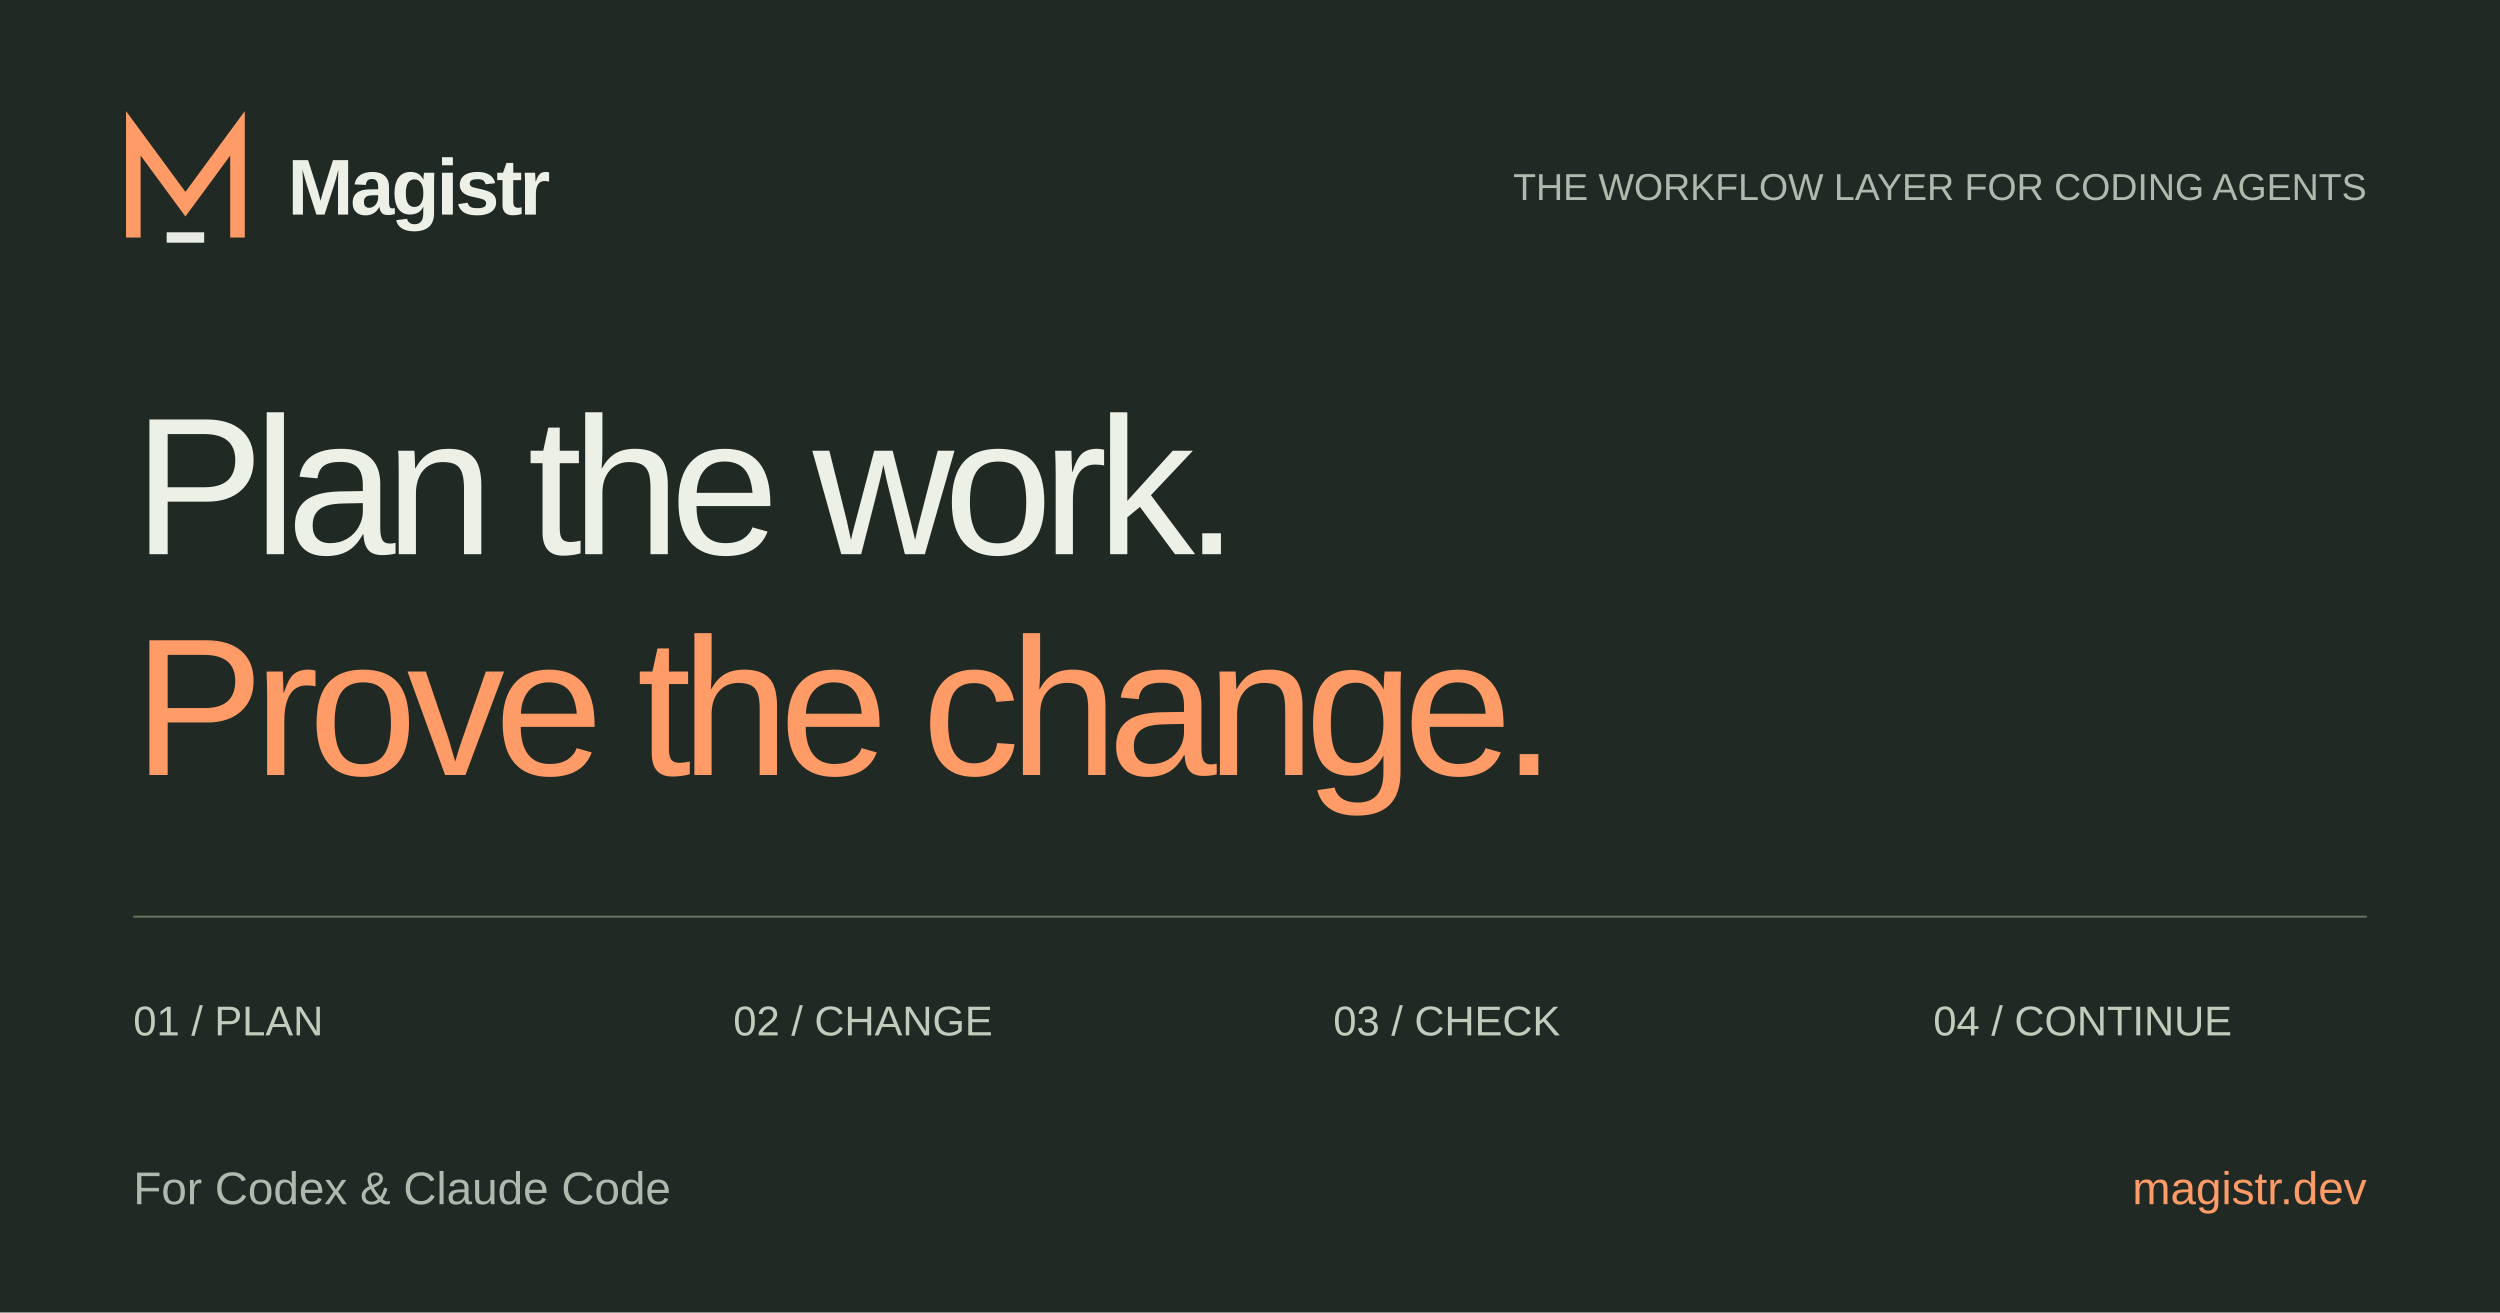
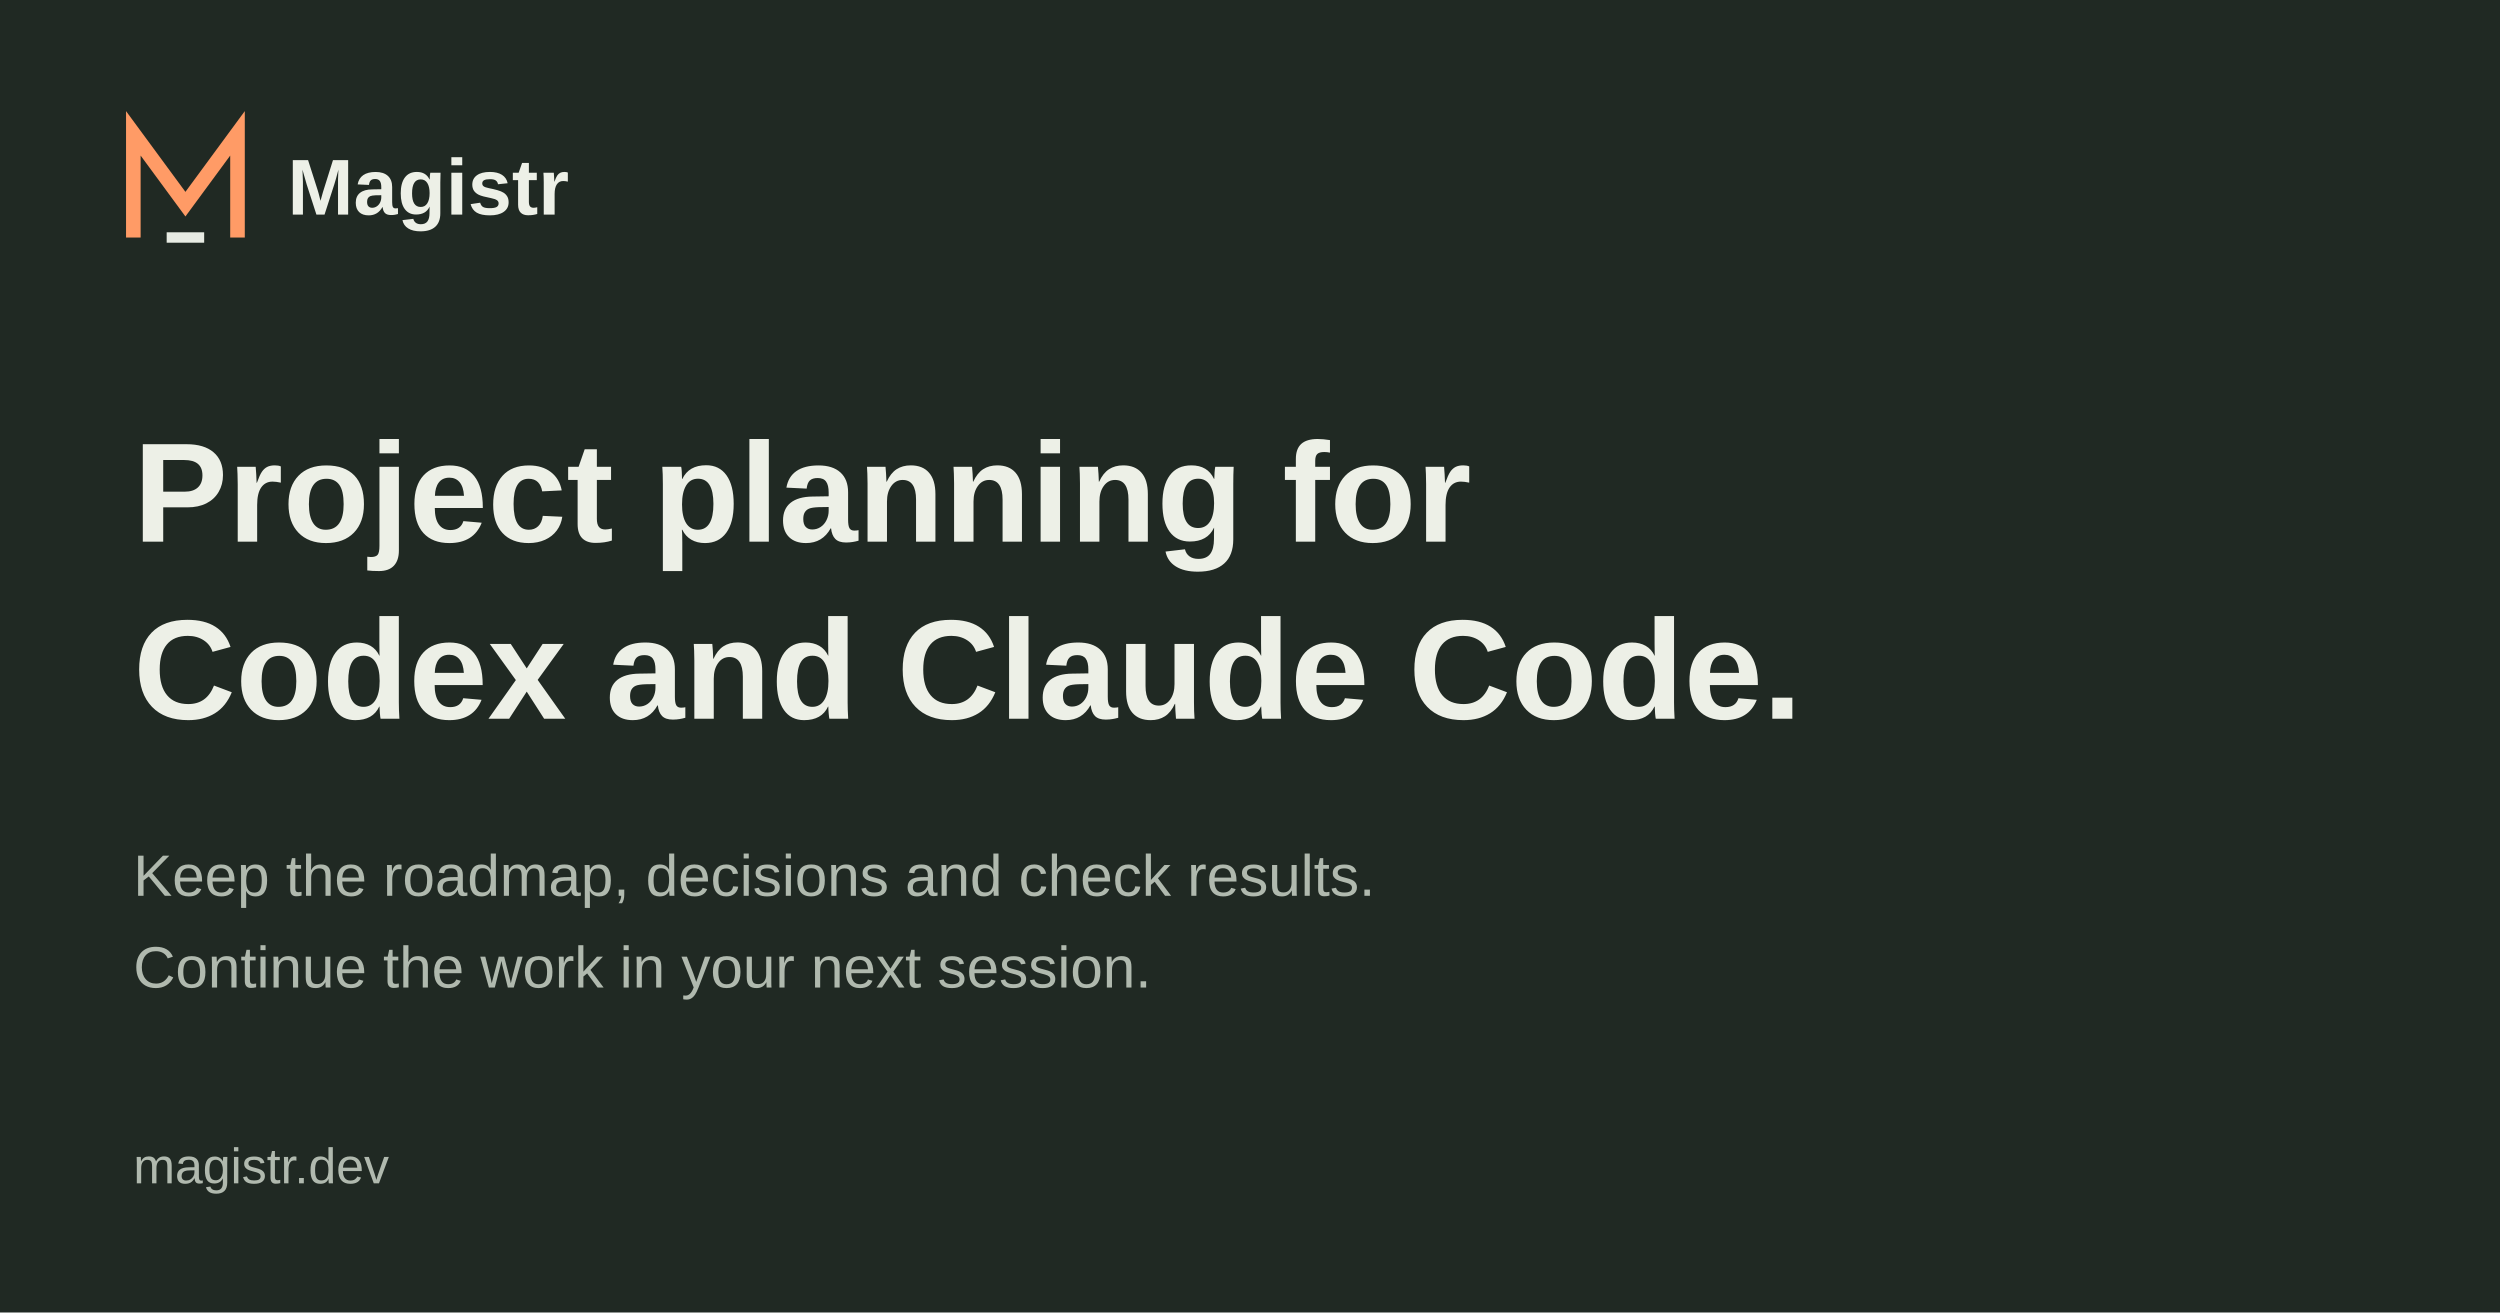
<svg xmlns="http://www.w3.org/2000/svg" viewBox="0 0 1200 630" role="img" aria-labelledby="title desc">
  <rect width="1200" height="630" fill="#202923" />
  <path d="M64 114V64l25 34 25-34v50" fill="none" stroke="#ff9b66" stroke-width="7" />
  <path d="M80 114h18" stroke="#e7ebe3" stroke-width="5" />
-   <g font-family="Arial, Helvetica, sans-serif">
-     <text x="138" y="103" fill="#edf0e7" font-size="38" font-weight="600" letter-spacing="-1.5">Magistr</text>
-     <text x="1136" y="96" text-anchor="end" fill="#b0b9ae" font-size="18">THE WORKFLOW LAYER FOR CODING AGENTS</text>
-     <text x="64" y="266" fill="#edf0e7" font-size="94" font-weight="500" letter-spacing="-5">Plan the work.</text>
-     <text x="64" y="372" fill="#ff9b66" font-size="94" font-weight="500" letter-spacing="-5">Prove the change.</text>
-     <path d="M64 440h1072" stroke="#65705e" />
-     <g font-size="20" fill="#c2ccbd">
-       <text x="64" y="497">01 / PLAN</text>
-       <text x="352" y="497">02 / CHANGE</text>
-       <text x="640" y="497">03 / CHECK</text>
-       <text x="928" y="497">04 / CONTINUE</text>
+   <g font-family="Arial, Helvetica, sans-serif" fill="#edf0e7">
+     <text x="138" y="103" font-size="38" font-weight="600">Magistr</text>
+     <text x="64" y="260" font-size="68" font-weight="600">Project planning for</text>
+     <text x="64" y="345" font-size="68" font-weight="600">Codex and Claude Code.</text>
+     <g fill="#b0b9ae" font-size="28">
+       <text x="64" y="430">Keep the roadmap, decisions and check results.</text>
+       <text x="64" y="474">Continue the work in your next session.</text>
+       <text x="64" y="568" font-size="24">magistr.dev</text>
    </g>
-     <text x="64" y="578" fill="#b0b9ae" font-size="22">For Codex &amp; Claude Code</text>
-     <text x="1136" y="578" text-anchor="end" fill="#ff9b66" font-size="22">magistr.dev</text>
  </g>
</svg>
